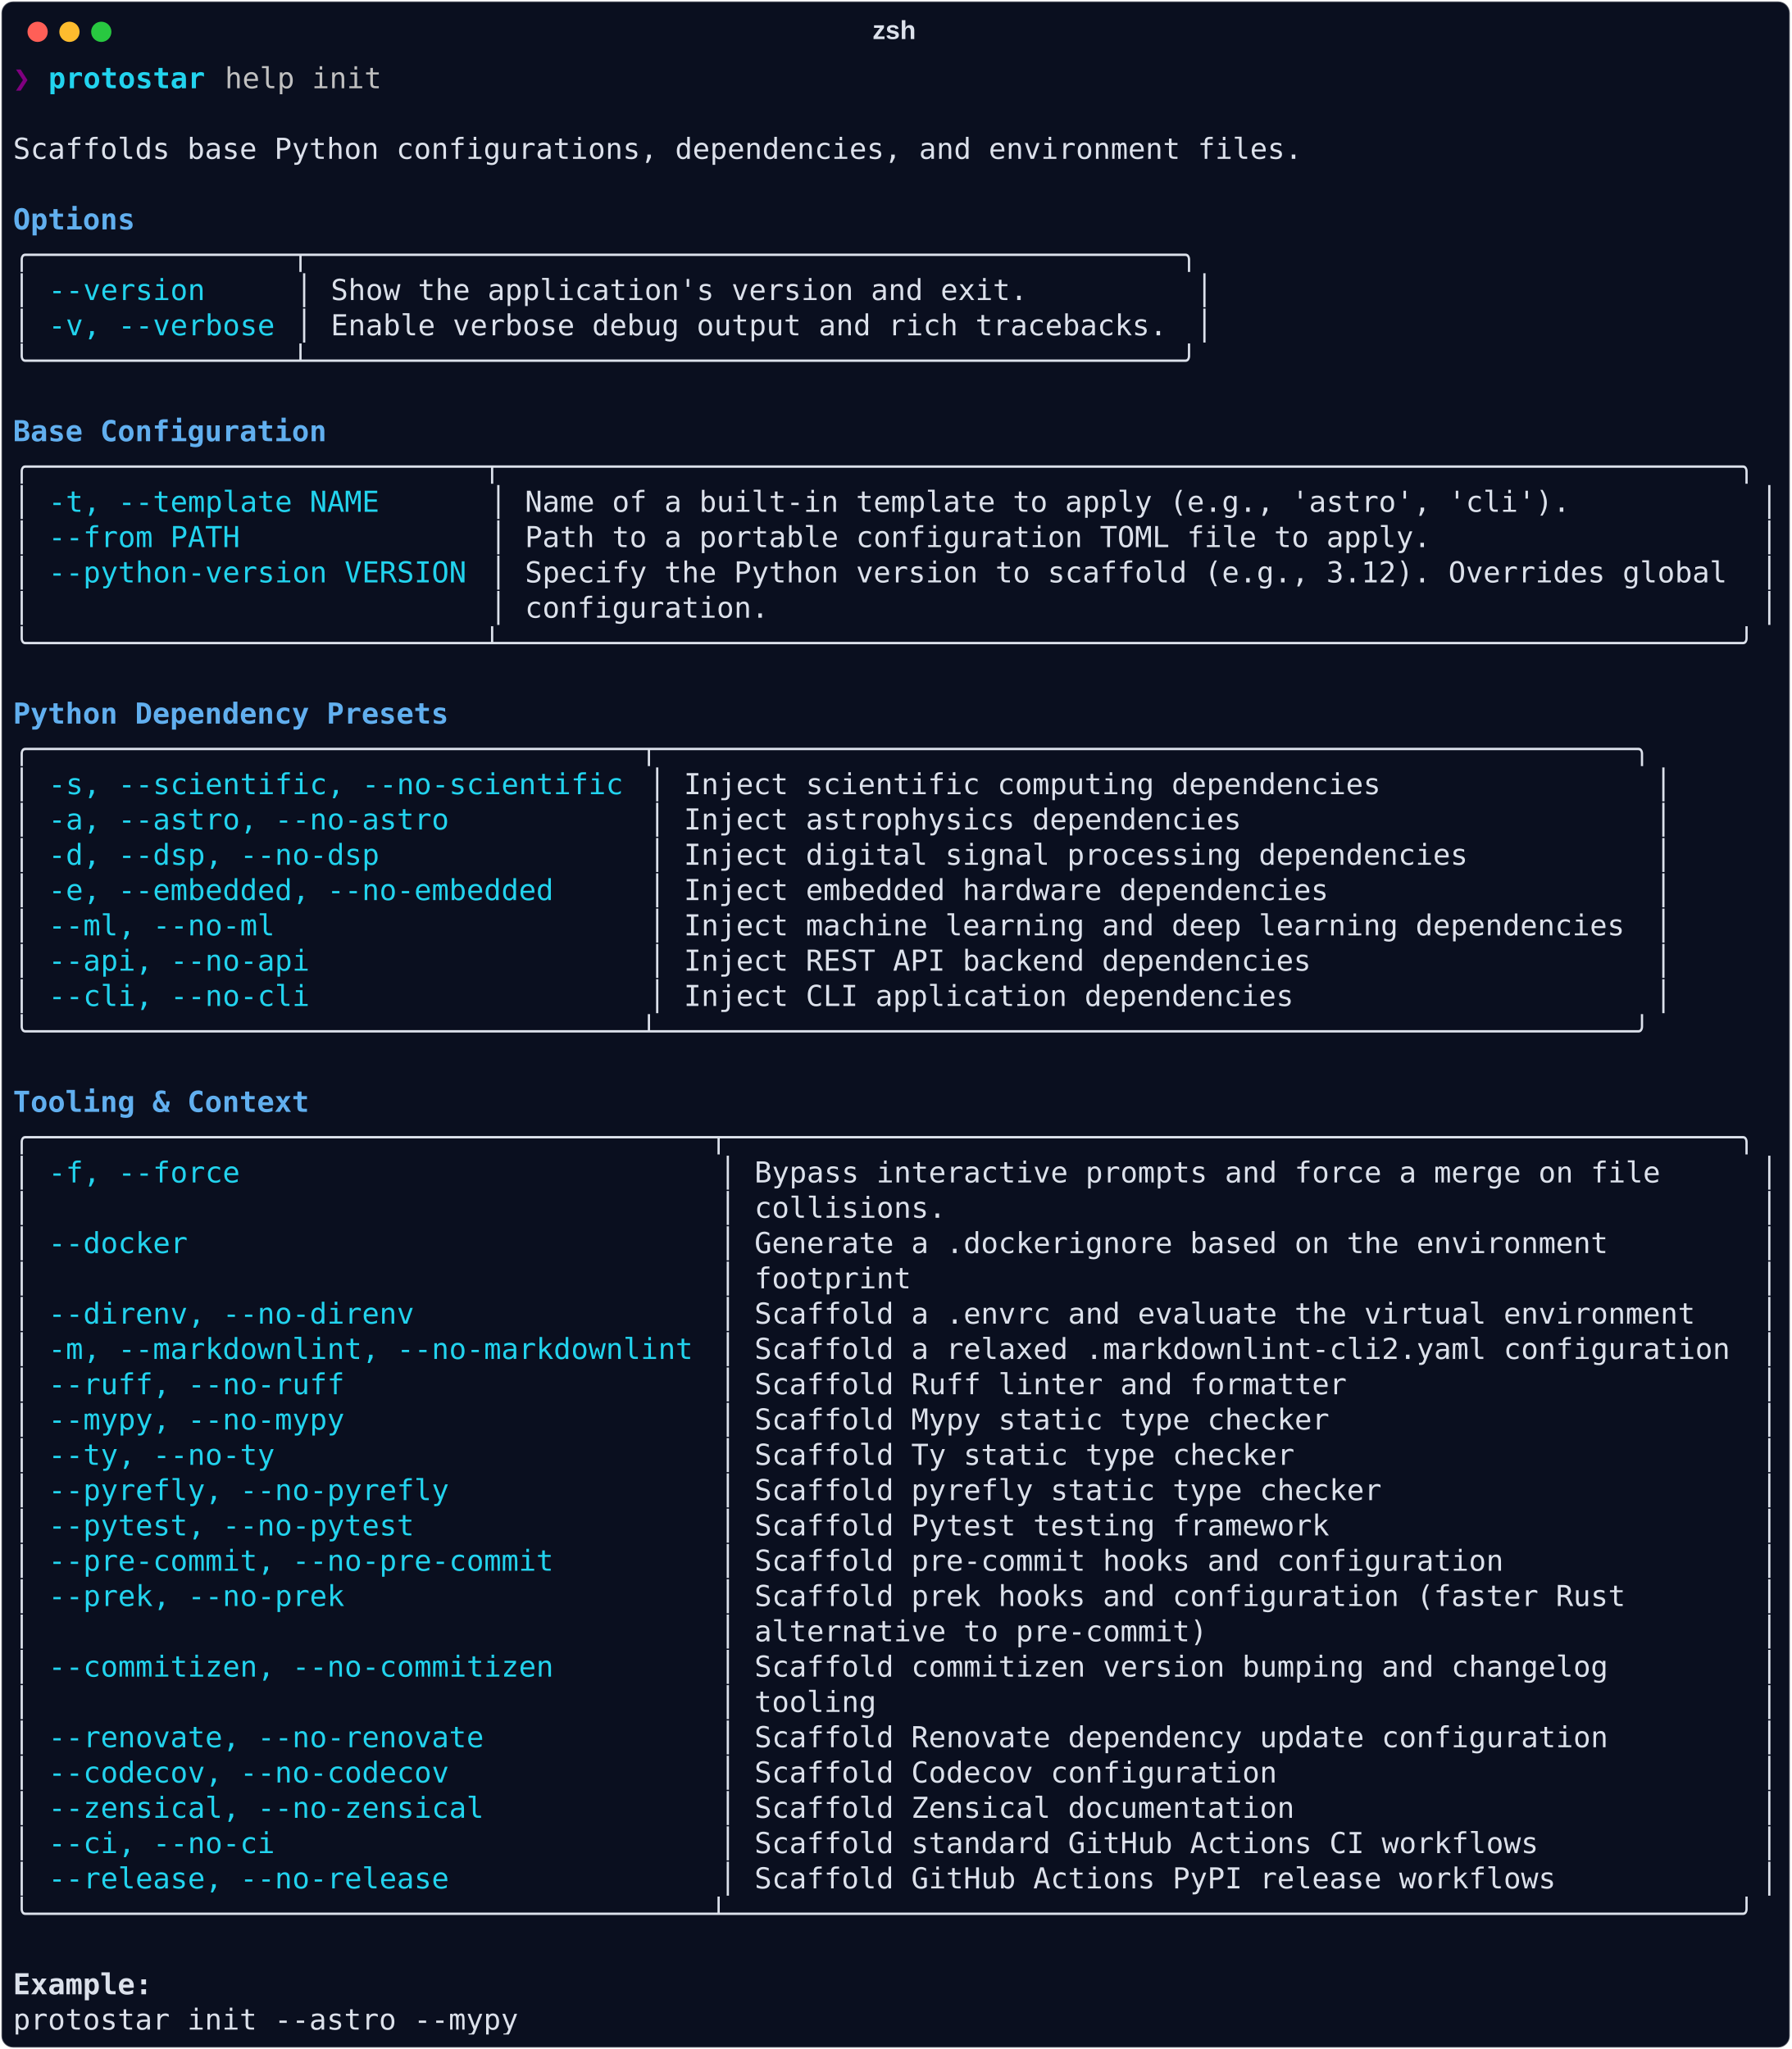
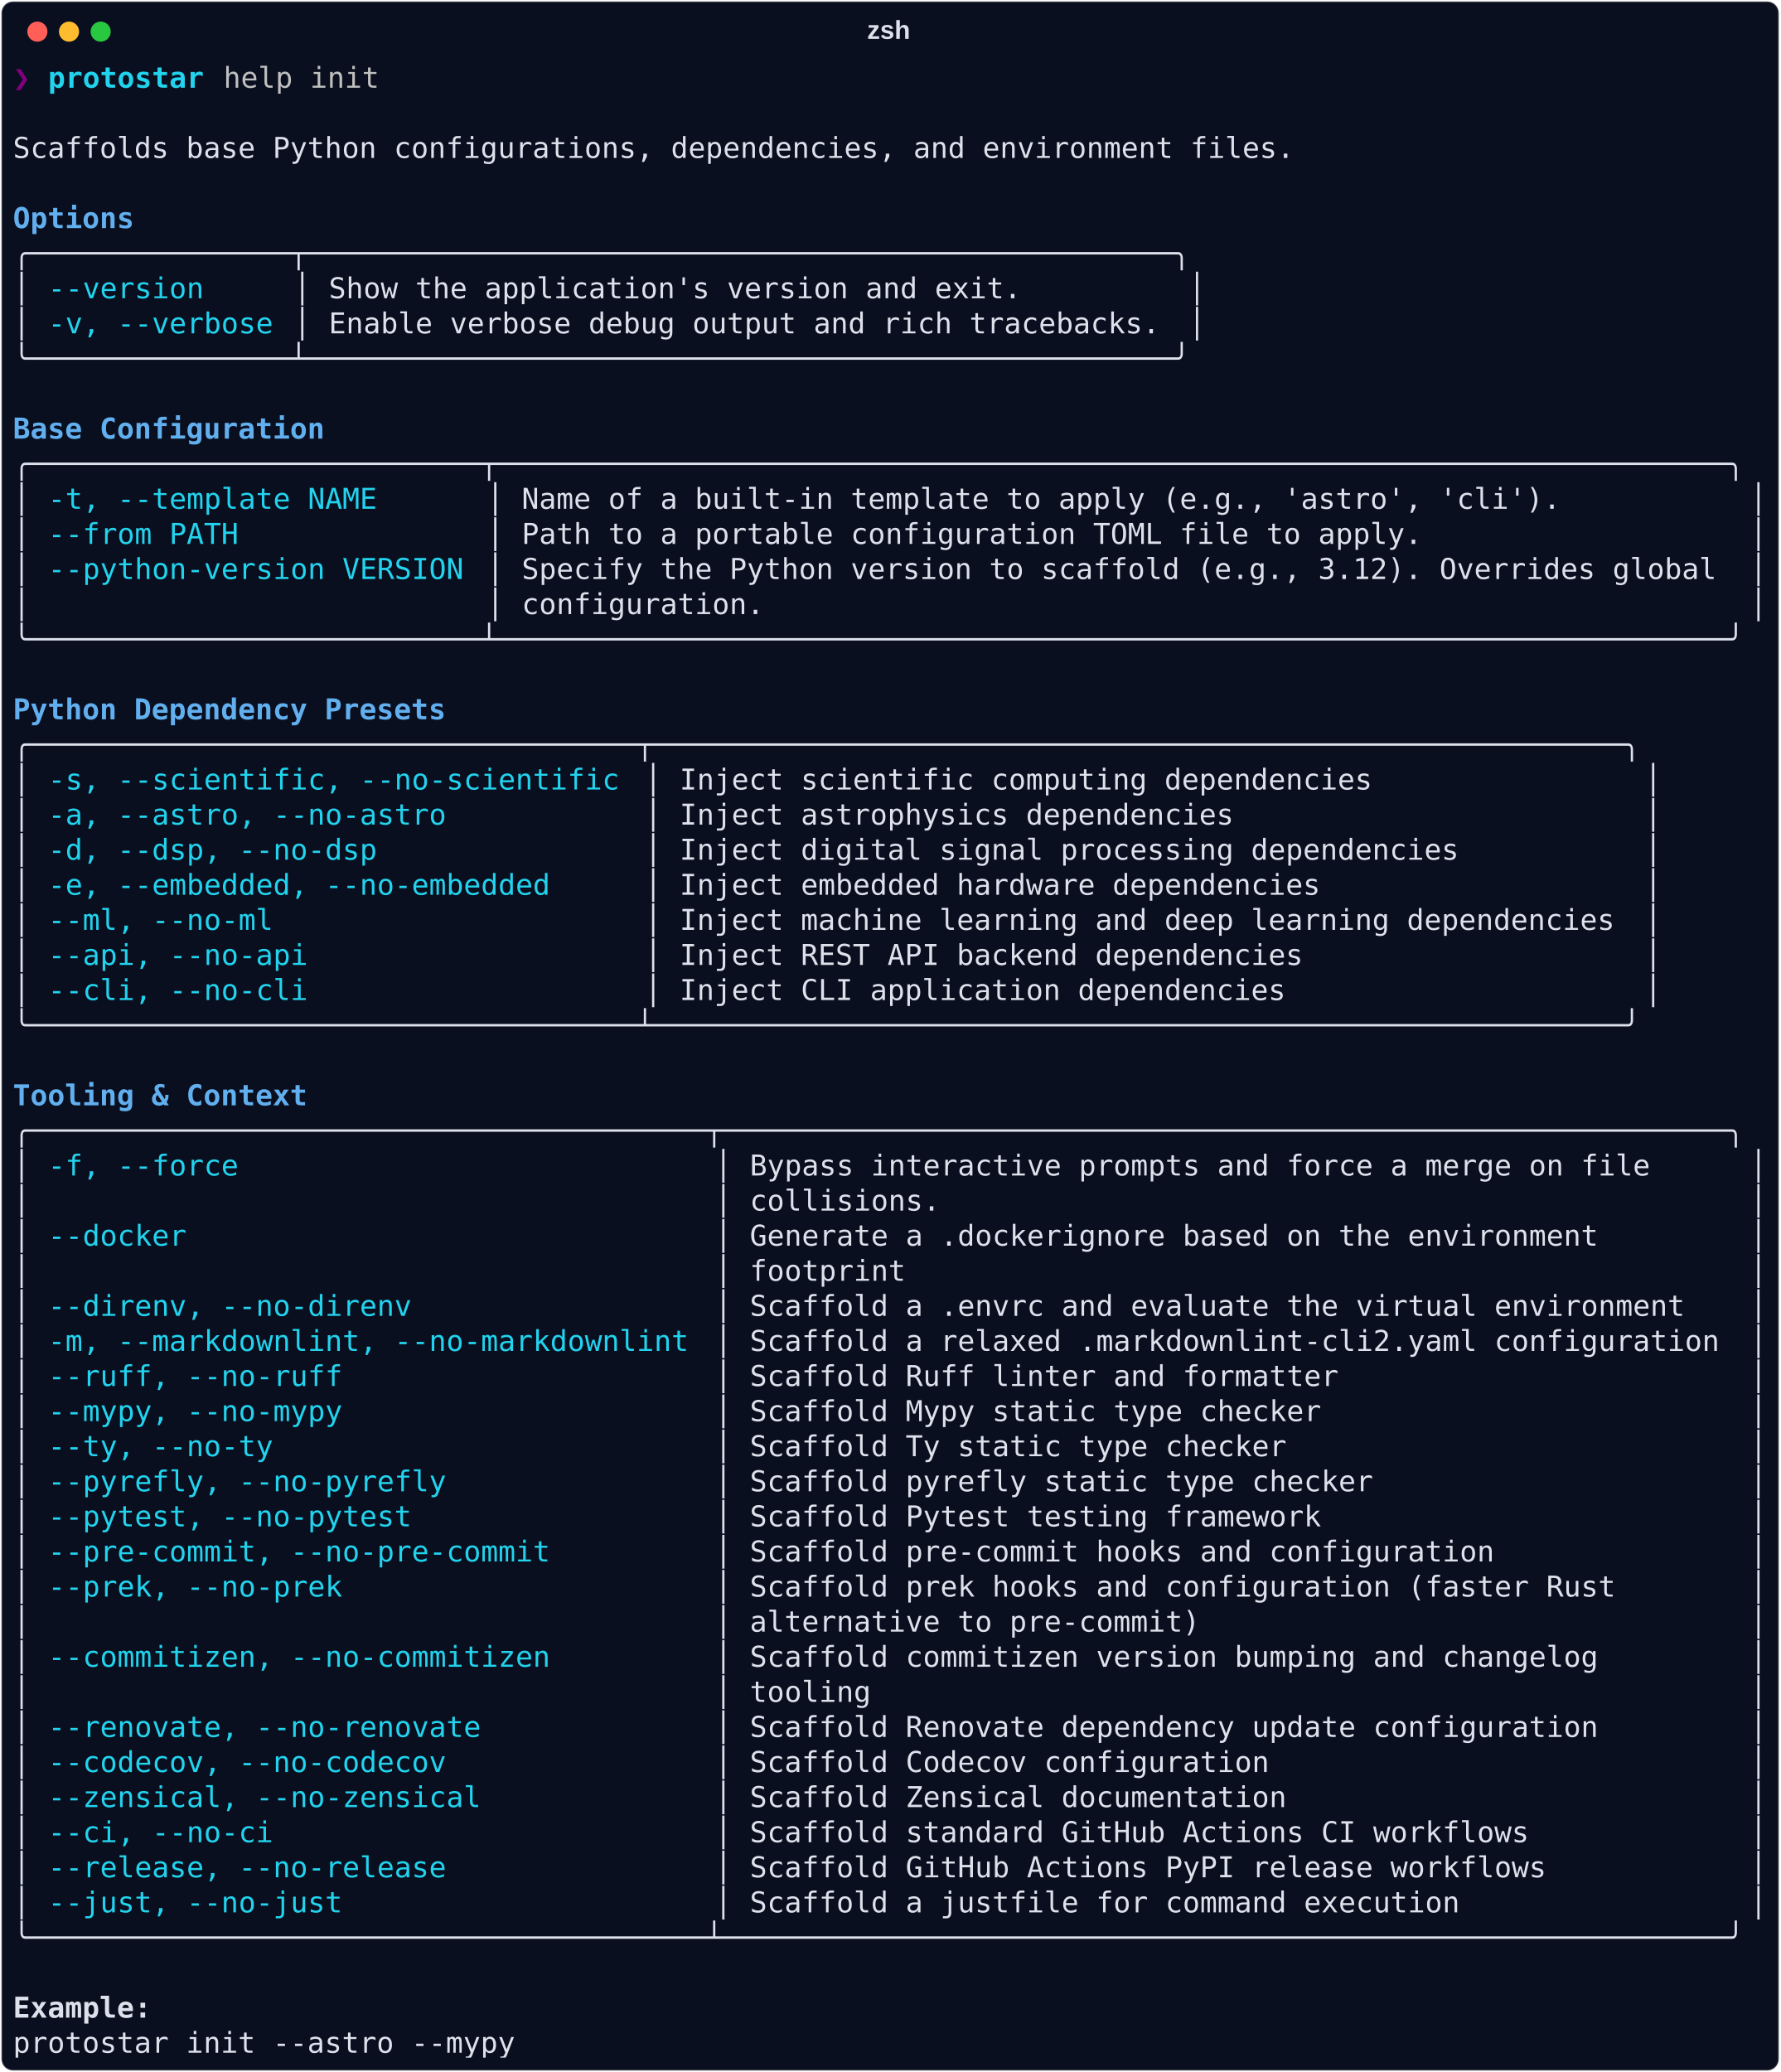
- <svg xmlns="http://www.w3.org/2000/svg" class="rich-terminal" viewBox="0 0 1238 1416.4">
+ <svg xmlns="http://www.w3.org/2000/svg" class="rich-terminal" viewBox="0 0 1238 1440.8">
  <style>

    @font-face {
        font-family: "Fira Code";
        src: local("FiraCode-Regular"),
                url("https://cdnjs.cloudflare.com/ajax/libs/firacode/6.2.0/woff2/FiraCode-Regular.woff2") format("woff2"),
                url("https://cdnjs.cloudflare.com/ajax/libs/firacode/6.2.0/woff/FiraCode-Regular.woff") format("woff");
        font-style: normal;
        font-weight: 400;
    }
    @font-face {
        font-family: "Fira Code";
        src: local("FiraCode-Bold"),
                url("https://cdnjs.cloudflare.com/ajax/libs/firacode/6.2.0/woff2/FiraCode-Bold.woff2") format("woff2"),
                url("https://cdnjs.cloudflare.com/ajax/libs/firacode/6.2.0/woff/FiraCode-Bold.woff") format("woff");
        font-style: bold;
        font-weight: 700;
    }

    .cli_init_help-matrix {
        font-family: Fira Code, monospace;
        font-size: 20px;
        line-height: 24.4px;
        font-variant-east-asian: full-width;
    }

    .cli_init_help-title {
        font-size: 18px;
        font-weight: bold;
        font-family: arial;
    }

    .cli_init_help-r1 { fill: #800080;font-weight: bold }
.cli_init_help-r2 { fill: #22d3ee;font-weight: bold }
.cli_init_help-r3 { fill: #c0c0c0 }
.cli_init_help-r4 { fill: #dce1eb }
.cli_init_help-r5 { fill: #61afef;font-weight: bold }
.cli_init_help-r6 { fill: #22d3ee }
.cli_init_help-r7 { fill: #dce1eb;font-weight: bold }
    </style>
  <defs>
    <clipPath id="cli_init_help-clip-terminal">
-       <rect x="0" y="0" width="1219.0" height="1365.4" />
+       <rect x="0" y="0" width="1219.0" height="1389.8" />
    </clipPath>
    <clipPath id="cli_init_help-line-0">
      <rect x="0" y="1.5" width="1220" height="24.65" />
    </clipPath>
    <clipPath id="cli_init_help-line-1">
      <rect x="0" y="25.9" width="1220" height="24.65" />
    </clipPath>
    <clipPath id="cli_init_help-line-2">
      <rect x="0" y="50.3" width="1220" height="24.65" />
    </clipPath>
    <clipPath id="cli_init_help-line-3">
      <rect x="0" y="74.7" width="1220" height="24.65" />
    </clipPath>
    <clipPath id="cli_init_help-line-4">
      <rect x="0" y="99.1" width="1220" height="24.65" />
    </clipPath>
    <clipPath id="cli_init_help-line-5">
      <rect x="0" y="123.5" width="1220" height="24.65" />
    </clipPath>
    <clipPath id="cli_init_help-line-6">
      <rect x="0" y="147.9" width="1220" height="24.65" />
    </clipPath>
    <clipPath id="cli_init_help-line-7">
      <rect x="0" y="172.3" width="1220" height="24.65" />
    </clipPath>
    <clipPath id="cli_init_help-line-8">
      <rect x="0" y="196.7" width="1220" height="24.65" />
    </clipPath>
    <clipPath id="cli_init_help-line-9">
      <rect x="0" y="221.1" width="1220" height="24.65" />
    </clipPath>
    <clipPath id="cli_init_help-line-10">
      <rect x="0" y="245.5" width="1220" height="24.65" />
    </clipPath>
    <clipPath id="cli_init_help-line-11">
      <rect x="0" y="269.9" width="1220" height="24.65" />
    </clipPath>
    <clipPath id="cli_init_help-line-12">
      <rect x="0" y="294.3" width="1220" height="24.65" />
    </clipPath>
    <clipPath id="cli_init_help-line-13">
      <rect x="0" y="318.7" width="1220" height="24.65" />
    </clipPath>
    <clipPath id="cli_init_help-line-14">
      <rect x="0" y="343.1" width="1220" height="24.65" />
    </clipPath>
    <clipPath id="cli_init_help-line-15">
      <rect x="0" y="367.5" width="1220" height="24.65" />
    </clipPath>
    <clipPath id="cli_init_help-line-16">
      <rect x="0" y="391.9" width="1220" height="24.65" />
    </clipPath>
    <clipPath id="cli_init_help-line-17">
      <rect x="0" y="416.3" width="1220" height="24.65" />
    </clipPath>
    <clipPath id="cli_init_help-line-18">
      <rect x="0" y="440.7" width="1220" height="24.65" />
    </clipPath>
    <clipPath id="cli_init_help-line-19">
      <rect x="0" y="465.1" width="1220" height="24.65" />
    </clipPath>
    <clipPath id="cli_init_help-line-20">
      <rect x="0" y="489.5" width="1220" height="24.65" />
    </clipPath>
    <clipPath id="cli_init_help-line-21">
      <rect x="0" y="513.9" width="1220" height="24.65" />
    </clipPath>
    <clipPath id="cli_init_help-line-22">
      <rect x="0" y="538.3" width="1220" height="24.65" />
    </clipPath>
    <clipPath id="cli_init_help-line-23">
      <rect x="0" y="562.7" width="1220" height="24.65" />
    </clipPath>
    <clipPath id="cli_init_help-line-24">
      <rect x="0" y="587.1" width="1220" height="24.65" />
    </clipPath>
    <clipPath id="cli_init_help-line-25">
      <rect x="0" y="611.5" width="1220" height="24.65" />
    </clipPath>
    <clipPath id="cli_init_help-line-26">
      <rect x="0" y="635.9" width="1220" height="24.65" />
    </clipPath>
    <clipPath id="cli_init_help-line-27">
      <rect x="0" y="660.3" width="1220" height="24.65" />
    </clipPath>
    <clipPath id="cli_init_help-line-28">
      <rect x="0" y="684.7" width="1220" height="24.65" />
    </clipPath>
    <clipPath id="cli_init_help-line-29">
      <rect x="0" y="709.1" width="1220" height="24.65" />
    </clipPath>
    <clipPath id="cli_init_help-line-30">
      <rect x="0" y="733.5" width="1220" height="24.65" />
    </clipPath>
    <clipPath id="cli_init_help-line-31">
      <rect x="0" y="757.9" width="1220" height="24.65" />
    </clipPath>
    <clipPath id="cli_init_help-line-32">
      <rect x="0" y="782.3" width="1220" height="24.65" />
    </clipPath>
    <clipPath id="cli_init_help-line-33">
      <rect x="0" y="806.7" width="1220" height="24.65" />
    </clipPath>
    <clipPath id="cli_init_help-line-34">
      <rect x="0" y="831.1" width="1220" height="24.65" />
    </clipPath>
    <clipPath id="cli_init_help-line-35">
      <rect x="0" y="855.5" width="1220" height="24.65" />
    </clipPath>
    <clipPath id="cli_init_help-line-36">
      <rect x="0" y="879.9" width="1220" height="24.65" />
    </clipPath>
    <clipPath id="cli_init_help-line-37">
      <rect x="0" y="904.3" width="1220" height="24.65" />
    </clipPath>
    <clipPath id="cli_init_help-line-38">
      <rect x="0" y="928.7" width="1220" height="24.65" />
    </clipPath>
    <clipPath id="cli_init_help-line-39">
      <rect x="0" y="953.1" width="1220" height="24.65" />
    </clipPath>
    <clipPath id="cli_init_help-line-40">
      <rect x="0" y="977.5" width="1220" height="24.65" />
    </clipPath>
    <clipPath id="cli_init_help-line-41">
      <rect x="0" y="1001.9" width="1220" height="24.65" />
    </clipPath>
    <clipPath id="cli_init_help-line-42">
      <rect x="0" y="1026.3" width="1220" height="24.65" />
    </clipPath>
    <clipPath id="cli_init_help-line-43">
      <rect x="0" y="1050.7" width="1220" height="24.65" />
    </clipPath>
    <clipPath id="cli_init_help-line-44">
      <rect x="0" y="1075.1" width="1220" height="24.65" />
    </clipPath>
    <clipPath id="cli_init_help-line-45">
      <rect x="0" y="1099.5" width="1220" height="24.65" />
    </clipPath>
    <clipPath id="cli_init_help-line-46">
      <rect x="0" y="1123.9" width="1220" height="24.65" />
    </clipPath>
    <clipPath id="cli_init_help-line-47">
      <rect x="0" y="1148.3" width="1220" height="24.65" />
    </clipPath>
    <clipPath id="cli_init_help-line-48">
      <rect x="0" y="1172.7" width="1220" height="24.65" />
    </clipPath>
    <clipPath id="cli_init_help-line-49">
      <rect x="0" y="1197.1" width="1220" height="24.65" />
    </clipPath>
    <clipPath id="cli_init_help-line-50">
      <rect x="0" y="1221.5" width="1220" height="24.65" />
    </clipPath>
    <clipPath id="cli_init_help-line-51">
      <rect x="0" y="1245.9" width="1220" height="24.65" />
    </clipPath>
    <clipPath id="cli_init_help-line-52">
      <rect x="0" y="1270.3" width="1220" height="24.65" />
    </clipPath>
    <clipPath id="cli_init_help-line-53">
      <rect x="0" y="1294.7" width="1220" height="24.65" />
    </clipPath>
    <clipPath id="cli_init_help-line-54">
      <rect x="0" y="1319.1" width="1220" height="24.65" />
    </clipPath>
+     <clipPath id="cli_init_help-line-55">
+       <rect x="0" y="1343.5" width="1220" height="24.65" />
+     </clipPath>
  </defs>
-   <rect fill="#0a0f1f" stroke="rgba(255,255,255,0.35)" stroke-width="1" x="1" y="1" width="1236" height="1414.4" rx="8" />
+   <rect fill="#0a0f1f" stroke="rgba(255,255,255,0.35)" stroke-width="1" x="1" y="1" width="1236" height="1438.8" rx="8" />
  <text class="cli_init_help-title" fill="#dce1eb" text-anchor="middle" x="618" y="27">zsh</text>
  <g transform="translate(26,22)">
    <circle cx="0" cy="0" r="7" fill="#ff5f57" />
    <circle cx="22" cy="0" r="7" fill="#febc2e" />
    <circle cx="44" cy="0" r="7" fill="#28c840" />
  </g>
  <g transform="translate(9, 41)" clip-path="url(#cli_init_help-clip-terminal)">
    <g class="cli_init_help-matrix">
      <text class="cli_init_help-r1" x="0" y="20" textLength="24.4" clip-path="url(#cli_init_help-line-0)">❯ </text>
      <text class="cli_init_help-r2" x="24.4" y="20" textLength="122" clip-path="url(#cli_init_help-line-0)">protostar </text>
      <text class="cli_init_help-r3" x="146.4" y="20" textLength="109.8" clip-path="url(#cli_init_help-line-0)">help init</text>
      <text class="cli_init_help-r4" x="1220" y="20" textLength="12.2" clip-path="url(#cli_init_help-line-0)">
</text>
      <text class="cli_init_help-r4" x="1220" y="44.4" textLength="12.2" clip-path="url(#cli_init_help-line-1)">
</text>
      <text class="cli_init_help-r4" x="0" y="68.8" textLength="902.8" clip-path="url(#cli_init_help-line-2)">Scaffolds base Python configurations, dependencies, and environment files.</text>
      <text class="cli_init_help-r4" x="1220" y="68.8" textLength="12.2" clip-path="url(#cli_init_help-line-2)">
</text>
      <text class="cli_init_help-r4" x="1220" y="93.2" textLength="12.2" clip-path="url(#cli_init_help-line-3)">
</text>
      <text class="cli_init_help-r5" x="0" y="117.6" textLength="829.6" clip-path="url(#cli_init_help-line-4)">Options                                                             </text>
      <text class="cli_init_help-r4" x="1220" y="117.6" textLength="12.2" clip-path="url(#cli_init_help-line-4)">
</text>
      <text class="cli_init_help-r4" x="0" y="142" textLength="829.6" clip-path="url(#cli_init_help-line-5)">╭───────────────┬──────────────────────────────────────────────────╮</text>
      <text class="cli_init_help-r4" x="1220" y="142" textLength="12.2" clip-path="url(#cli_init_help-line-5)">
</text>
      <text class="cli_init_help-r4" x="0" y="166.4" textLength="12.2" clip-path="url(#cli_init_help-line-6)">│</text>
      <text class="cli_init_help-r6" x="24.4" y="166.4" textLength="158.6" clip-path="url(#cli_init_help-line-6)">--version    </text>
      <text class="cli_init_help-r4" x="195.2" y="166.4" textLength="12.2" clip-path="url(#cli_init_help-line-6)">│</text>
      <text class="cli_init_help-r4" x="219.6" y="166.4" textLength="585.6" clip-path="url(#cli_init_help-line-6)">Show the application's version and exit.        </text>
      <text class="cli_init_help-r4" x="817.4" y="166.4" textLength="12.2" clip-path="url(#cli_init_help-line-6)">│</text>
      <text class="cli_init_help-r4" x="1220" y="166.4" textLength="12.2" clip-path="url(#cli_init_help-line-6)">
</text>
      <text class="cli_init_help-r4" x="0" y="190.8" textLength="12.2" clip-path="url(#cli_init_help-line-7)">│</text>
      <text class="cli_init_help-r6" x="24.4" y="190.8" textLength="158.6" clip-path="url(#cli_init_help-line-7)">-v, --verbose</text>
      <text class="cli_init_help-r4" x="195.2" y="190.8" textLength="12.2" clip-path="url(#cli_init_help-line-7)">│</text>
      <text class="cli_init_help-r4" x="219.6" y="190.8" textLength="585.6" clip-path="url(#cli_init_help-line-7)">Enable verbose debug output and rich tracebacks.</text>
      <text class="cli_init_help-r4" x="817.4" y="190.8" textLength="12.2" clip-path="url(#cli_init_help-line-7)">│</text>
      <text class="cli_init_help-r4" x="1220" y="190.8" textLength="12.2" clip-path="url(#cli_init_help-line-7)">
</text>
      <text class="cli_init_help-r4" x="0" y="215.2" textLength="829.6" clip-path="url(#cli_init_help-line-8)">╰───────────────┴──────────────────────────────────────────────────╯</text>
      <text class="cli_init_help-r4" x="1220" y="215.2" textLength="12.2" clip-path="url(#cli_init_help-line-8)">
</text>
      <text class="cli_init_help-r4" x="1220" y="239.6" textLength="12.2" clip-path="url(#cli_init_help-line-9)">
</text>
      <text class="cli_init_help-r5" x="0" y="264" textLength="1220" clip-path="url(#cli_init_help-line-10)">Base Configuration                                                                                  </text>
      <text class="cli_init_help-r4" x="1220" y="264" textLength="12.2" clip-path="url(#cli_init_help-line-10)">
</text>
      <text class="cli_init_help-r4" x="0" y="288.4" textLength="1220" clip-path="url(#cli_init_help-line-11)">╭──────────────────────────┬───────────────────────────────────────────────────────────────────────╮</text>
      <text class="cli_init_help-r4" x="1220" y="288.4" textLength="12.2" clip-path="url(#cli_init_help-line-11)">
</text>
      <text class="cli_init_help-r4" x="0" y="312.8" textLength="12.2" clip-path="url(#cli_init_help-line-12)">│</text>
      <text class="cli_init_help-r6" x="24.4" y="312.8" textLength="292.8" clip-path="url(#cli_init_help-line-12)">-t, --template NAME     </text>
      <text class="cli_init_help-r4" x="329.4" y="312.8" textLength="12.2" clip-path="url(#cli_init_help-line-12)">│</text>
      <text class="cli_init_help-r4" x="353.8" y="312.8" textLength="841.8" clip-path="url(#cli_init_help-line-12)">Name of a built-in template to apply (e.g., 'astro', 'cli').         </text>
      <text class="cli_init_help-r4" x="1207.8" y="312.8" textLength="12.2" clip-path="url(#cli_init_help-line-12)">│</text>
      <text class="cli_init_help-r4" x="1220" y="312.8" textLength="12.2" clip-path="url(#cli_init_help-line-12)">
</text>
      <text class="cli_init_help-r4" x="0" y="337.2" textLength="12.2" clip-path="url(#cli_init_help-line-13)">│</text>
      <text class="cli_init_help-r6" x="24.4" y="337.2" textLength="292.8" clip-path="url(#cli_init_help-line-13)">--from PATH             </text>
      <text class="cli_init_help-r4" x="329.4" y="337.2" textLength="12.2" clip-path="url(#cli_init_help-line-13)">│</text>
      <text class="cli_init_help-r4" x="353.8" y="337.2" textLength="841.8" clip-path="url(#cli_init_help-line-13)">Path to a portable configuration TOML file to apply.                 </text>
      <text class="cli_init_help-r4" x="1207.8" y="337.2" textLength="12.2" clip-path="url(#cli_init_help-line-13)">│</text>
      <text class="cli_init_help-r4" x="1220" y="337.2" textLength="12.2" clip-path="url(#cli_init_help-line-13)">
</text>
      <text class="cli_init_help-r4" x="0" y="361.6" textLength="12.2" clip-path="url(#cli_init_help-line-14)">│</text>
      <text class="cli_init_help-r6" x="24.4" y="361.6" textLength="292.8" clip-path="url(#cli_init_help-line-14)">--python-version VERSION</text>
      <text class="cli_init_help-r4" x="329.4" y="361.6" textLength="12.2" clip-path="url(#cli_init_help-line-14)">│</text>
      <text class="cli_init_help-r4" x="353.8" y="361.6" textLength="841.8" clip-path="url(#cli_init_help-line-14)">Specify the Python version to scaffold (e.g., 3.12). Overrides global</text>
      <text class="cli_init_help-r4" x="1207.8" y="361.6" textLength="12.2" clip-path="url(#cli_init_help-line-14)">│</text>
      <text class="cli_init_help-r4" x="1220" y="361.6" textLength="12.2" clip-path="url(#cli_init_help-line-14)">
</text>
      <text class="cli_init_help-r4" x="0" y="386" textLength="12.2" clip-path="url(#cli_init_help-line-15)">│</text>
      <text class="cli_init_help-r4" x="329.4" y="386" textLength="12.2" clip-path="url(#cli_init_help-line-15)">│</text>
      <text class="cli_init_help-r4" x="353.8" y="386" textLength="841.8" clip-path="url(#cli_init_help-line-15)">configuration.                                                       </text>
      <text class="cli_init_help-r4" x="1207.8" y="386" textLength="12.2" clip-path="url(#cli_init_help-line-15)">│</text>
      <text class="cli_init_help-r4" x="1220" y="386" textLength="12.2" clip-path="url(#cli_init_help-line-15)">
</text>
      <text class="cli_init_help-r4" x="0" y="410.4" textLength="1220" clip-path="url(#cli_init_help-line-16)">╰──────────────────────────┴───────────────────────────────────────────────────────────────────────╯</text>
      <text class="cli_init_help-r4" x="1220" y="410.4" textLength="12.2" clip-path="url(#cli_init_help-line-16)">
</text>
      <text class="cli_init_help-r4" x="1220" y="434.8" textLength="12.2" clip-path="url(#cli_init_help-line-17)">
</text>
      <text class="cli_init_help-r5" x="0" y="459.2" textLength="1146.8" clip-path="url(#cli_init_help-line-18)">Python Dependency Presets                                                                     </text>
      <text class="cli_init_help-r4" x="1220" y="459.2" textLength="12.2" clip-path="url(#cli_init_help-line-18)">
</text>
      <text class="cli_init_help-r4" x="0" y="483.6" textLength="1146.8" clip-path="url(#cli_init_help-line-19)">╭───────────────────────────────────┬────────────────────────────────────────────────────────╮</text>
      <text class="cli_init_help-r4" x="1220" y="483.6" textLength="12.2" clip-path="url(#cli_init_help-line-19)">
</text>
      <text class="cli_init_help-r4" x="0" y="508" textLength="12.2" clip-path="url(#cli_init_help-line-20)">│</text>
      <text class="cli_init_help-r6" x="24.4" y="508" textLength="402.6" clip-path="url(#cli_init_help-line-20)">-s, --scientific, --no-scientific</text>
      <text class="cli_init_help-r4" x="439.2" y="508" textLength="12.2" clip-path="url(#cli_init_help-line-20)">│</text>
      <text class="cli_init_help-r4" x="463.6" y="508" textLength="658.8" clip-path="url(#cli_init_help-line-20)">Inject scientific computing dependencies              </text>
      <text class="cli_init_help-r4" x="1134.6" y="508" textLength="12.2" clip-path="url(#cli_init_help-line-20)">│</text>
      <text class="cli_init_help-r4" x="1220" y="508" textLength="12.2" clip-path="url(#cli_init_help-line-20)">
</text>
      <text class="cli_init_help-r4" x="0" y="532.4" textLength="12.2" clip-path="url(#cli_init_help-line-21)">│</text>
      <text class="cli_init_help-r6" x="24.4" y="532.4" textLength="402.6" clip-path="url(#cli_init_help-line-21)">-a, --astro, --no-astro          </text>
      <text class="cli_init_help-r4" x="439.2" y="532.4" textLength="12.2" clip-path="url(#cli_init_help-line-21)">│</text>
      <text class="cli_init_help-r4" x="463.6" y="532.4" textLength="658.8" clip-path="url(#cli_init_help-line-21)">Inject astrophysics dependencies                      </text>
      <text class="cli_init_help-r4" x="1134.6" y="532.4" textLength="12.2" clip-path="url(#cli_init_help-line-21)">│</text>
      <text class="cli_init_help-r4" x="1220" y="532.4" textLength="12.2" clip-path="url(#cli_init_help-line-21)">
</text>
      <text class="cli_init_help-r4" x="0" y="556.8" textLength="12.2" clip-path="url(#cli_init_help-line-22)">│</text>
      <text class="cli_init_help-r6" x="24.4" y="556.8" textLength="402.6" clip-path="url(#cli_init_help-line-22)">-d, --dsp, --no-dsp              </text>
      <text class="cli_init_help-r4" x="439.2" y="556.8" textLength="12.2" clip-path="url(#cli_init_help-line-22)">│</text>
      <text class="cli_init_help-r4" x="463.6" y="556.8" textLength="658.8" clip-path="url(#cli_init_help-line-22)">Inject digital signal processing dependencies         </text>
      <text class="cli_init_help-r4" x="1134.6" y="556.8" textLength="12.2" clip-path="url(#cli_init_help-line-22)">│</text>
      <text class="cli_init_help-r4" x="1220" y="556.8" textLength="12.2" clip-path="url(#cli_init_help-line-22)">
</text>
      <text class="cli_init_help-r4" x="0" y="581.2" textLength="12.2" clip-path="url(#cli_init_help-line-23)">│</text>
      <text class="cli_init_help-r6" x="24.4" y="581.2" textLength="402.6" clip-path="url(#cli_init_help-line-23)">-e, --embedded, --no-embedded    </text>
      <text class="cli_init_help-r4" x="439.2" y="581.2" textLength="12.2" clip-path="url(#cli_init_help-line-23)">│</text>
      <text class="cli_init_help-r4" x="463.6" y="581.2" textLength="658.8" clip-path="url(#cli_init_help-line-23)">Inject embedded hardware dependencies                 </text>
      <text class="cli_init_help-r4" x="1134.6" y="581.2" textLength="12.2" clip-path="url(#cli_init_help-line-23)">│</text>
      <text class="cli_init_help-r4" x="1220" y="581.2" textLength="12.2" clip-path="url(#cli_init_help-line-23)">
</text>
      <text class="cli_init_help-r4" x="0" y="605.6" textLength="12.2" clip-path="url(#cli_init_help-line-24)">│</text>
      <text class="cli_init_help-r6" x="24.4" y="605.6" textLength="402.6" clip-path="url(#cli_init_help-line-24)">--ml, --no-ml                    </text>
      <text class="cli_init_help-r4" x="439.2" y="605.6" textLength="12.2" clip-path="url(#cli_init_help-line-24)">│</text>
      <text class="cli_init_help-r4" x="463.6" y="605.6" textLength="658.8" clip-path="url(#cli_init_help-line-24)">Inject machine learning and deep learning dependencies</text>
      <text class="cli_init_help-r4" x="1134.6" y="605.6" textLength="12.2" clip-path="url(#cli_init_help-line-24)">│</text>
      <text class="cli_init_help-r4" x="1220" y="605.6" textLength="12.2" clip-path="url(#cli_init_help-line-24)">
</text>
      <text class="cli_init_help-r4" x="0" y="630" textLength="12.2" clip-path="url(#cli_init_help-line-25)">│</text>
      <text class="cli_init_help-r6" x="24.4" y="630" textLength="402.6" clip-path="url(#cli_init_help-line-25)">--api, --no-api                  </text>
      <text class="cli_init_help-r4" x="439.2" y="630" textLength="12.2" clip-path="url(#cli_init_help-line-25)">│</text>
      <text class="cli_init_help-r4" x="463.6" y="630" textLength="658.8" clip-path="url(#cli_init_help-line-25)">Inject REST API backend dependencies                  </text>
      <text class="cli_init_help-r4" x="1134.6" y="630" textLength="12.2" clip-path="url(#cli_init_help-line-25)">│</text>
      <text class="cli_init_help-r4" x="1220" y="630" textLength="12.2" clip-path="url(#cli_init_help-line-25)">
</text>
      <text class="cli_init_help-r4" x="0" y="654.4" textLength="12.2" clip-path="url(#cli_init_help-line-26)">│</text>
      <text class="cli_init_help-r6" x="24.4" y="654.4" textLength="402.6" clip-path="url(#cli_init_help-line-26)">--cli, --no-cli                  </text>
      <text class="cli_init_help-r4" x="439.2" y="654.4" textLength="12.2" clip-path="url(#cli_init_help-line-26)">│</text>
      <text class="cli_init_help-r4" x="463.6" y="654.4" textLength="658.8" clip-path="url(#cli_init_help-line-26)">Inject CLI application dependencies                   </text>
      <text class="cli_init_help-r4" x="1134.6" y="654.4" textLength="12.2" clip-path="url(#cli_init_help-line-26)">│</text>
      <text class="cli_init_help-r4" x="1220" y="654.4" textLength="12.2" clip-path="url(#cli_init_help-line-26)">
</text>
      <text class="cli_init_help-r4" x="0" y="678.8" textLength="1146.8" clip-path="url(#cli_init_help-line-27)">╰───────────────────────────────────┴────────────────────────────────────────────────────────╯</text>
      <text class="cli_init_help-r4" x="1220" y="678.8" textLength="12.2" clip-path="url(#cli_init_help-line-27)">
</text>
      <text class="cli_init_help-r4" x="1220" y="703.2" textLength="12.2" clip-path="url(#cli_init_help-line-28)">
</text>
      <text class="cli_init_help-r5" x="0" y="727.6" textLength="1220" clip-path="url(#cli_init_help-line-29)">Tooling &amp; Context                                                                                   </text>
      <text class="cli_init_help-r4" x="1220" y="727.6" textLength="12.2" clip-path="url(#cli_init_help-line-29)">
</text>
      <text class="cli_init_help-r4" x="0" y="752" textLength="1220" clip-path="url(#cli_init_help-line-30)">╭───────────────────────────────────────┬──────────────────────────────────────────────────────────╮</text>
      <text class="cli_init_help-r4" x="1220" y="752" textLength="12.2" clip-path="url(#cli_init_help-line-30)">
</text>
      <text class="cli_init_help-r4" x="0" y="776.4" textLength="12.2" clip-path="url(#cli_init_help-line-31)">│</text>
      <text class="cli_init_help-r6" x="24.4" y="776.4" textLength="451.4" clip-path="url(#cli_init_help-line-31)">-f, --force                          </text>
      <text class="cli_init_help-r4" x="488" y="776.4" textLength="12.2" clip-path="url(#cli_init_help-line-31)">│</text>
      <text class="cli_init_help-r4" x="512.4" y="776.4" textLength="683.2" clip-path="url(#cli_init_help-line-31)">Bypass interactive prompts and force a merge on file    </text>
      <text class="cli_init_help-r4" x="1207.8" y="776.4" textLength="12.2" clip-path="url(#cli_init_help-line-31)">│</text>
      <text class="cli_init_help-r4" x="1220" y="776.4" textLength="12.2" clip-path="url(#cli_init_help-line-31)">
</text>
      <text class="cli_init_help-r4" x="0" y="800.8" textLength="12.2" clip-path="url(#cli_init_help-line-32)">│</text>
      <text class="cli_init_help-r4" x="488" y="800.8" textLength="12.2" clip-path="url(#cli_init_help-line-32)">│</text>
      <text class="cli_init_help-r4" x="512.4" y="800.8" textLength="683.2" clip-path="url(#cli_init_help-line-32)">collisions.                                             </text>
      <text class="cli_init_help-r4" x="1207.8" y="800.8" textLength="12.2" clip-path="url(#cli_init_help-line-32)">│</text>
      <text class="cli_init_help-r4" x="1220" y="800.8" textLength="12.2" clip-path="url(#cli_init_help-line-32)">
</text>
      <text class="cli_init_help-r4" x="0" y="825.2" textLength="12.2" clip-path="url(#cli_init_help-line-33)">│</text>
      <text class="cli_init_help-r6" x="24.4" y="825.2" textLength="451.4" clip-path="url(#cli_init_help-line-33)">--docker                             </text>
      <text class="cli_init_help-r4" x="488" y="825.2" textLength="12.2" clip-path="url(#cli_init_help-line-33)">│</text>
      <text class="cli_init_help-r4" x="512.4" y="825.2" textLength="683.2" clip-path="url(#cli_init_help-line-33)">Generate a .dockerignore based on the environment       </text>
      <text class="cli_init_help-r4" x="1207.8" y="825.2" textLength="12.2" clip-path="url(#cli_init_help-line-33)">│</text>
      <text class="cli_init_help-r4" x="1220" y="825.2" textLength="12.2" clip-path="url(#cli_init_help-line-33)">
</text>
      <text class="cli_init_help-r4" x="0" y="849.6" textLength="12.2" clip-path="url(#cli_init_help-line-34)">│</text>
      <text class="cli_init_help-r4" x="488" y="849.6" textLength="12.2" clip-path="url(#cli_init_help-line-34)">│</text>
      <text class="cli_init_help-r4" x="512.4" y="849.6" textLength="683.2" clip-path="url(#cli_init_help-line-34)">footprint                                               </text>
      <text class="cli_init_help-r4" x="1207.8" y="849.6" textLength="12.2" clip-path="url(#cli_init_help-line-34)">│</text>
      <text class="cli_init_help-r4" x="1220" y="849.6" textLength="12.2" clip-path="url(#cli_init_help-line-34)">
</text>
      <text class="cli_init_help-r4" x="0" y="874" textLength="12.2" clip-path="url(#cli_init_help-line-35)">│</text>
      <text class="cli_init_help-r6" x="24.4" y="874" textLength="451.4" clip-path="url(#cli_init_help-line-35)">--direnv, --no-direnv                </text>
      <text class="cli_init_help-r4" x="488" y="874" textLength="12.2" clip-path="url(#cli_init_help-line-35)">│</text>
      <text class="cli_init_help-r4" x="512.4" y="874" textLength="683.2" clip-path="url(#cli_init_help-line-35)">Scaffold a .envrc and evaluate the virtual environment  </text>
      <text class="cli_init_help-r4" x="1207.8" y="874" textLength="12.2" clip-path="url(#cli_init_help-line-35)">│</text>
      <text class="cli_init_help-r4" x="1220" y="874" textLength="12.2" clip-path="url(#cli_init_help-line-35)">
</text>
      <text class="cli_init_help-r4" x="0" y="898.4" textLength="12.2" clip-path="url(#cli_init_help-line-36)">│</text>
      <text class="cli_init_help-r6" x="24.4" y="898.4" textLength="451.4" clip-path="url(#cli_init_help-line-36)">-m, --markdownlint, --no-markdownlint</text>
      <text class="cli_init_help-r4" x="488" y="898.4" textLength="12.2" clip-path="url(#cli_init_help-line-36)">│</text>
      <text class="cli_init_help-r4" x="512.4" y="898.4" textLength="683.2" clip-path="url(#cli_init_help-line-36)">Scaffold a relaxed .markdownlint-cli2.yaml configuration</text>
      <text class="cli_init_help-r4" x="1207.8" y="898.4" textLength="12.2" clip-path="url(#cli_init_help-line-36)">│</text>
      <text class="cli_init_help-r4" x="1220" y="898.4" textLength="12.2" clip-path="url(#cli_init_help-line-36)">
</text>
      <text class="cli_init_help-r4" x="0" y="922.8" textLength="12.2" clip-path="url(#cli_init_help-line-37)">│</text>
      <text class="cli_init_help-r6" x="24.4" y="922.8" textLength="451.4" clip-path="url(#cli_init_help-line-37)">--ruff, --no-ruff                    </text>
      <text class="cli_init_help-r4" x="488" y="922.8" textLength="12.2" clip-path="url(#cli_init_help-line-37)">│</text>
      <text class="cli_init_help-r4" x="512.4" y="922.8" textLength="683.2" clip-path="url(#cli_init_help-line-37)">Scaffold Ruff linter and formatter                      </text>
      <text class="cli_init_help-r4" x="1207.8" y="922.8" textLength="12.2" clip-path="url(#cli_init_help-line-37)">│</text>
      <text class="cli_init_help-r4" x="1220" y="922.8" textLength="12.2" clip-path="url(#cli_init_help-line-37)">
</text>
      <text class="cli_init_help-r4" x="0" y="947.2" textLength="12.2" clip-path="url(#cli_init_help-line-38)">│</text>
      <text class="cli_init_help-r6" x="24.4" y="947.2" textLength="451.4" clip-path="url(#cli_init_help-line-38)">--mypy, --no-mypy                    </text>
      <text class="cli_init_help-r4" x="488" y="947.2" textLength="12.2" clip-path="url(#cli_init_help-line-38)">│</text>
      <text class="cli_init_help-r4" x="512.4" y="947.2" textLength="683.2" clip-path="url(#cli_init_help-line-38)">Scaffold Mypy static type checker                       </text>
      <text class="cli_init_help-r4" x="1207.8" y="947.2" textLength="12.2" clip-path="url(#cli_init_help-line-38)">│</text>
      <text class="cli_init_help-r4" x="1220" y="947.2" textLength="12.2" clip-path="url(#cli_init_help-line-38)">
</text>
      <text class="cli_init_help-r4" x="0" y="971.6" textLength="12.2" clip-path="url(#cli_init_help-line-39)">│</text>
      <text class="cli_init_help-r6" x="24.4" y="971.6" textLength="451.4" clip-path="url(#cli_init_help-line-39)">--ty, --no-ty                        </text>
      <text class="cli_init_help-r4" x="488" y="971.6" textLength="12.2" clip-path="url(#cli_init_help-line-39)">│</text>
      <text class="cli_init_help-r4" x="512.4" y="971.6" textLength="683.2" clip-path="url(#cli_init_help-line-39)">Scaffold Ty static type checker                         </text>
      <text class="cli_init_help-r4" x="1207.8" y="971.6" textLength="12.2" clip-path="url(#cli_init_help-line-39)">│</text>
      <text class="cli_init_help-r4" x="1220" y="971.6" textLength="12.2" clip-path="url(#cli_init_help-line-39)">
</text>
      <text class="cli_init_help-r4" x="0" y="996" textLength="12.2" clip-path="url(#cli_init_help-line-40)">│</text>
      <text class="cli_init_help-r6" x="24.4" y="996" textLength="451.4" clip-path="url(#cli_init_help-line-40)">--pyrefly, --no-pyrefly              </text>
      <text class="cli_init_help-r4" x="488" y="996" textLength="12.2" clip-path="url(#cli_init_help-line-40)">│</text>
      <text class="cli_init_help-r4" x="512.4" y="996" textLength="683.2" clip-path="url(#cli_init_help-line-40)">Scaffold pyrefly static type checker                    </text>
      <text class="cli_init_help-r4" x="1207.8" y="996" textLength="12.2" clip-path="url(#cli_init_help-line-40)">│</text>
      <text class="cli_init_help-r4" x="1220" y="996" textLength="12.2" clip-path="url(#cli_init_help-line-40)">
</text>
      <text class="cli_init_help-r4" x="0" y="1020.4" textLength="12.2" clip-path="url(#cli_init_help-line-41)">│</text>
      <text class="cli_init_help-r6" x="24.4" y="1020.4" textLength="451.4" clip-path="url(#cli_init_help-line-41)">--pytest, --no-pytest                </text>
      <text class="cli_init_help-r4" x="488" y="1020.4" textLength="12.2" clip-path="url(#cli_init_help-line-41)">│</text>
      <text class="cli_init_help-r4" x="512.4" y="1020.4" textLength="683.2" clip-path="url(#cli_init_help-line-41)">Scaffold Pytest testing framework                       </text>
      <text class="cli_init_help-r4" x="1207.8" y="1020.4" textLength="12.2" clip-path="url(#cli_init_help-line-41)">│</text>
      <text class="cli_init_help-r4" x="1220" y="1020.4" textLength="12.2" clip-path="url(#cli_init_help-line-41)">
</text>
      <text class="cli_init_help-r4" x="0" y="1044.8" textLength="12.2" clip-path="url(#cli_init_help-line-42)">│</text>
      <text class="cli_init_help-r6" x="24.4" y="1044.8" textLength="451.4" clip-path="url(#cli_init_help-line-42)">--pre-commit, --no-pre-commit        </text>
      <text class="cli_init_help-r4" x="488" y="1044.8" textLength="12.2" clip-path="url(#cli_init_help-line-42)">│</text>
      <text class="cli_init_help-r4" x="512.4" y="1044.8" textLength="683.2" clip-path="url(#cli_init_help-line-42)">Scaffold pre-commit hooks and configuration             </text>
      <text class="cli_init_help-r4" x="1207.8" y="1044.8" textLength="12.2" clip-path="url(#cli_init_help-line-42)">│</text>
      <text class="cli_init_help-r4" x="1220" y="1044.8" textLength="12.2" clip-path="url(#cli_init_help-line-42)">
</text>
      <text class="cli_init_help-r4" x="0" y="1069.2" textLength="12.2" clip-path="url(#cli_init_help-line-43)">│</text>
      <text class="cli_init_help-r6" x="24.4" y="1069.2" textLength="451.4" clip-path="url(#cli_init_help-line-43)">--prek, --no-prek                    </text>
      <text class="cli_init_help-r4" x="488" y="1069.2" textLength="12.2" clip-path="url(#cli_init_help-line-43)">│</text>
      <text class="cli_init_help-r4" x="512.4" y="1069.2" textLength="683.2" clip-path="url(#cli_init_help-line-43)">Scaffold prek hooks and configuration (faster Rust      </text>
      <text class="cli_init_help-r4" x="1207.8" y="1069.2" textLength="12.2" clip-path="url(#cli_init_help-line-43)">│</text>
      <text class="cli_init_help-r4" x="1220" y="1069.2" textLength="12.2" clip-path="url(#cli_init_help-line-43)">
</text>
      <text class="cli_init_help-r4" x="0" y="1093.6" textLength="12.2" clip-path="url(#cli_init_help-line-44)">│</text>
      <text class="cli_init_help-r4" x="488" y="1093.6" textLength="12.2" clip-path="url(#cli_init_help-line-44)">│</text>
      <text class="cli_init_help-r4" x="512.4" y="1093.6" textLength="683.2" clip-path="url(#cli_init_help-line-44)">alternative to pre-commit)                              </text>
      <text class="cli_init_help-r4" x="1207.8" y="1093.6" textLength="12.2" clip-path="url(#cli_init_help-line-44)">│</text>
      <text class="cli_init_help-r4" x="1220" y="1093.6" textLength="12.2" clip-path="url(#cli_init_help-line-44)">
</text>
      <text class="cli_init_help-r4" x="0" y="1118" textLength="12.2" clip-path="url(#cli_init_help-line-45)">│</text>
      <text class="cli_init_help-r6" x="24.4" y="1118" textLength="451.4" clip-path="url(#cli_init_help-line-45)">--commitizen, --no-commitizen        </text>
      <text class="cli_init_help-r4" x="488" y="1118" textLength="12.2" clip-path="url(#cli_init_help-line-45)">│</text>
      <text class="cli_init_help-r4" x="512.4" y="1118" textLength="683.2" clip-path="url(#cli_init_help-line-45)">Scaffold commitizen version bumping and changelog       </text>
      <text class="cli_init_help-r4" x="1207.8" y="1118" textLength="12.2" clip-path="url(#cli_init_help-line-45)">│</text>
      <text class="cli_init_help-r4" x="1220" y="1118" textLength="12.2" clip-path="url(#cli_init_help-line-45)">
</text>
      <text class="cli_init_help-r4" x="0" y="1142.4" textLength="12.2" clip-path="url(#cli_init_help-line-46)">│</text>
      <text class="cli_init_help-r4" x="488" y="1142.4" textLength="12.2" clip-path="url(#cli_init_help-line-46)">│</text>
      <text class="cli_init_help-r4" x="512.4" y="1142.4" textLength="683.2" clip-path="url(#cli_init_help-line-46)">tooling                                                 </text>
      <text class="cli_init_help-r4" x="1207.8" y="1142.4" textLength="12.2" clip-path="url(#cli_init_help-line-46)">│</text>
      <text class="cli_init_help-r4" x="1220" y="1142.4" textLength="12.2" clip-path="url(#cli_init_help-line-46)">
</text>
      <text class="cli_init_help-r4" x="0" y="1166.8" textLength="12.2" clip-path="url(#cli_init_help-line-47)">│</text>
      <text class="cli_init_help-r6" x="24.4" y="1166.8" textLength="451.4" clip-path="url(#cli_init_help-line-47)">--renovate, --no-renovate            </text>
      <text class="cli_init_help-r4" x="488" y="1166.8" textLength="12.2" clip-path="url(#cli_init_help-line-47)">│</text>
      <text class="cli_init_help-r4" x="512.4" y="1166.8" textLength="683.2" clip-path="url(#cli_init_help-line-47)">Scaffold Renovate dependency update configuration       </text>
      <text class="cli_init_help-r4" x="1207.8" y="1166.8" textLength="12.2" clip-path="url(#cli_init_help-line-47)">│</text>
      <text class="cli_init_help-r4" x="1220" y="1166.8" textLength="12.2" clip-path="url(#cli_init_help-line-47)">
</text>
      <text class="cli_init_help-r4" x="0" y="1191.2" textLength="12.2" clip-path="url(#cli_init_help-line-48)">│</text>
      <text class="cli_init_help-r6" x="24.4" y="1191.2" textLength="451.4" clip-path="url(#cli_init_help-line-48)">--codecov, --no-codecov              </text>
      <text class="cli_init_help-r4" x="488" y="1191.2" textLength="12.2" clip-path="url(#cli_init_help-line-48)">│</text>
      <text class="cli_init_help-r4" x="512.4" y="1191.2" textLength="683.2" clip-path="url(#cli_init_help-line-48)">Scaffold Codecov configuration                          </text>
      <text class="cli_init_help-r4" x="1207.8" y="1191.2" textLength="12.2" clip-path="url(#cli_init_help-line-48)">│</text>
      <text class="cli_init_help-r4" x="1220" y="1191.2" textLength="12.2" clip-path="url(#cli_init_help-line-48)">
</text>
      <text class="cli_init_help-r4" x="0" y="1215.6" textLength="12.2" clip-path="url(#cli_init_help-line-49)">│</text>
      <text class="cli_init_help-r6" x="24.4" y="1215.6" textLength="451.4" clip-path="url(#cli_init_help-line-49)">--zensical, --no-zensical            </text>
      <text class="cli_init_help-r4" x="488" y="1215.6" textLength="12.2" clip-path="url(#cli_init_help-line-49)">│</text>
      <text class="cli_init_help-r4" x="512.4" y="1215.6" textLength="683.2" clip-path="url(#cli_init_help-line-49)">Scaffold Zensical documentation                         </text>
      <text class="cli_init_help-r4" x="1207.8" y="1215.6" textLength="12.2" clip-path="url(#cli_init_help-line-49)">│</text>
      <text class="cli_init_help-r4" x="1220" y="1215.6" textLength="12.2" clip-path="url(#cli_init_help-line-49)">
</text>
      <text class="cli_init_help-r4" x="0" y="1240" textLength="12.2" clip-path="url(#cli_init_help-line-50)">│</text>
      <text class="cli_init_help-r6" x="24.4" y="1240" textLength="451.4" clip-path="url(#cli_init_help-line-50)">--ci, --no-ci                        </text>
      <text class="cli_init_help-r4" x="488" y="1240" textLength="12.2" clip-path="url(#cli_init_help-line-50)">│</text>
      <text class="cli_init_help-r4" x="512.4" y="1240" textLength="683.2" clip-path="url(#cli_init_help-line-50)">Scaffold standard GitHub Actions CI workflows           </text>
      <text class="cli_init_help-r4" x="1207.8" y="1240" textLength="12.2" clip-path="url(#cli_init_help-line-50)">│</text>
      <text class="cli_init_help-r4" x="1220" y="1240" textLength="12.2" clip-path="url(#cli_init_help-line-50)">
</text>
      <text class="cli_init_help-r4" x="0" y="1264.4" textLength="12.2" clip-path="url(#cli_init_help-line-51)">│</text>
      <text class="cli_init_help-r6" x="24.4" y="1264.4" textLength="451.4" clip-path="url(#cli_init_help-line-51)">--release, --no-release              </text>
      <text class="cli_init_help-r4" x="488" y="1264.4" textLength="12.2" clip-path="url(#cli_init_help-line-51)">│</text>
      <text class="cli_init_help-r4" x="512.4" y="1264.4" textLength="683.2" clip-path="url(#cli_init_help-line-51)">Scaffold GitHub Actions PyPI release workflows          </text>
      <text class="cli_init_help-r4" x="1207.8" y="1264.4" textLength="12.2" clip-path="url(#cli_init_help-line-51)">│</text>
      <text class="cli_init_help-r4" x="1220" y="1264.4" textLength="12.2" clip-path="url(#cli_init_help-line-51)">
</text>
-       <text class="cli_init_help-r4" x="0" y="1288.8" textLength="1220" clip-path="url(#cli_init_help-line-52)">╰───────────────────────────────────────┴──────────────────────────────────────────────────────────╯</text>
+       <text class="cli_init_help-r4" x="0" y="1288.8" textLength="12.2" clip-path="url(#cli_init_help-line-52)">│</text>
+       <text class="cli_init_help-r6" x="24.4" y="1288.8" textLength="451.4" clip-path="url(#cli_init_help-line-52)">--just, --no-just                    </text>
+       <text class="cli_init_help-r4" x="488" y="1288.8" textLength="12.2" clip-path="url(#cli_init_help-line-52)">│</text>
+       <text class="cli_init_help-r4" x="512.4" y="1288.8" textLength="683.2" clip-path="url(#cli_init_help-line-52)">Scaffold a justfile for command execution               </text>
+       <text class="cli_init_help-r4" x="1207.8" y="1288.8" textLength="12.2" clip-path="url(#cli_init_help-line-52)">│</text>
      <text class="cli_init_help-r4" x="1220" y="1288.8" textLength="12.2" clip-path="url(#cli_init_help-line-52)">
</text>
+       <text class="cli_init_help-r4" x="0" y="1313.2" textLength="1220" clip-path="url(#cli_init_help-line-53)">╰───────────────────────────────────────┴──────────────────────────────────────────────────────────╯</text>
      <text class="cli_init_help-r4" x="1220" y="1313.2" textLength="12.2" clip-path="url(#cli_init_help-line-53)">
</text>
-       <text class="cli_init_help-r7" x="0" y="1337.6" textLength="97.6" clip-path="url(#cli_init_help-line-54)">Example:</text>
      <text class="cli_init_help-r4" x="1220" y="1337.6" textLength="12.2" clip-path="url(#cli_init_help-line-54)">
</text>
-       <text class="cli_init_help-r4" x="0" y="1362" textLength="378.2" clip-path="url(#cli_init_help-line-55)">  protostar init --astro --mypy</text>
+       <text class="cli_init_help-r7" x="0" y="1362" textLength="97.6" clip-path="url(#cli_init_help-line-55)">Example:</text>
      <text class="cli_init_help-r4" x="1220" y="1362" textLength="12.2" clip-path="url(#cli_init_help-line-55)">
+ </text>
+       <text class="cli_init_help-r4" x="0" y="1386.4" textLength="378.2" clip-path="url(#cli_init_help-line-56)">  protostar init --astro --mypy</text>
+       <text class="cli_init_help-r4" x="1220" y="1386.4" textLength="12.2" clip-path="url(#cli_init_help-line-56)">
</text>
    </g>
  </g>
</svg>
